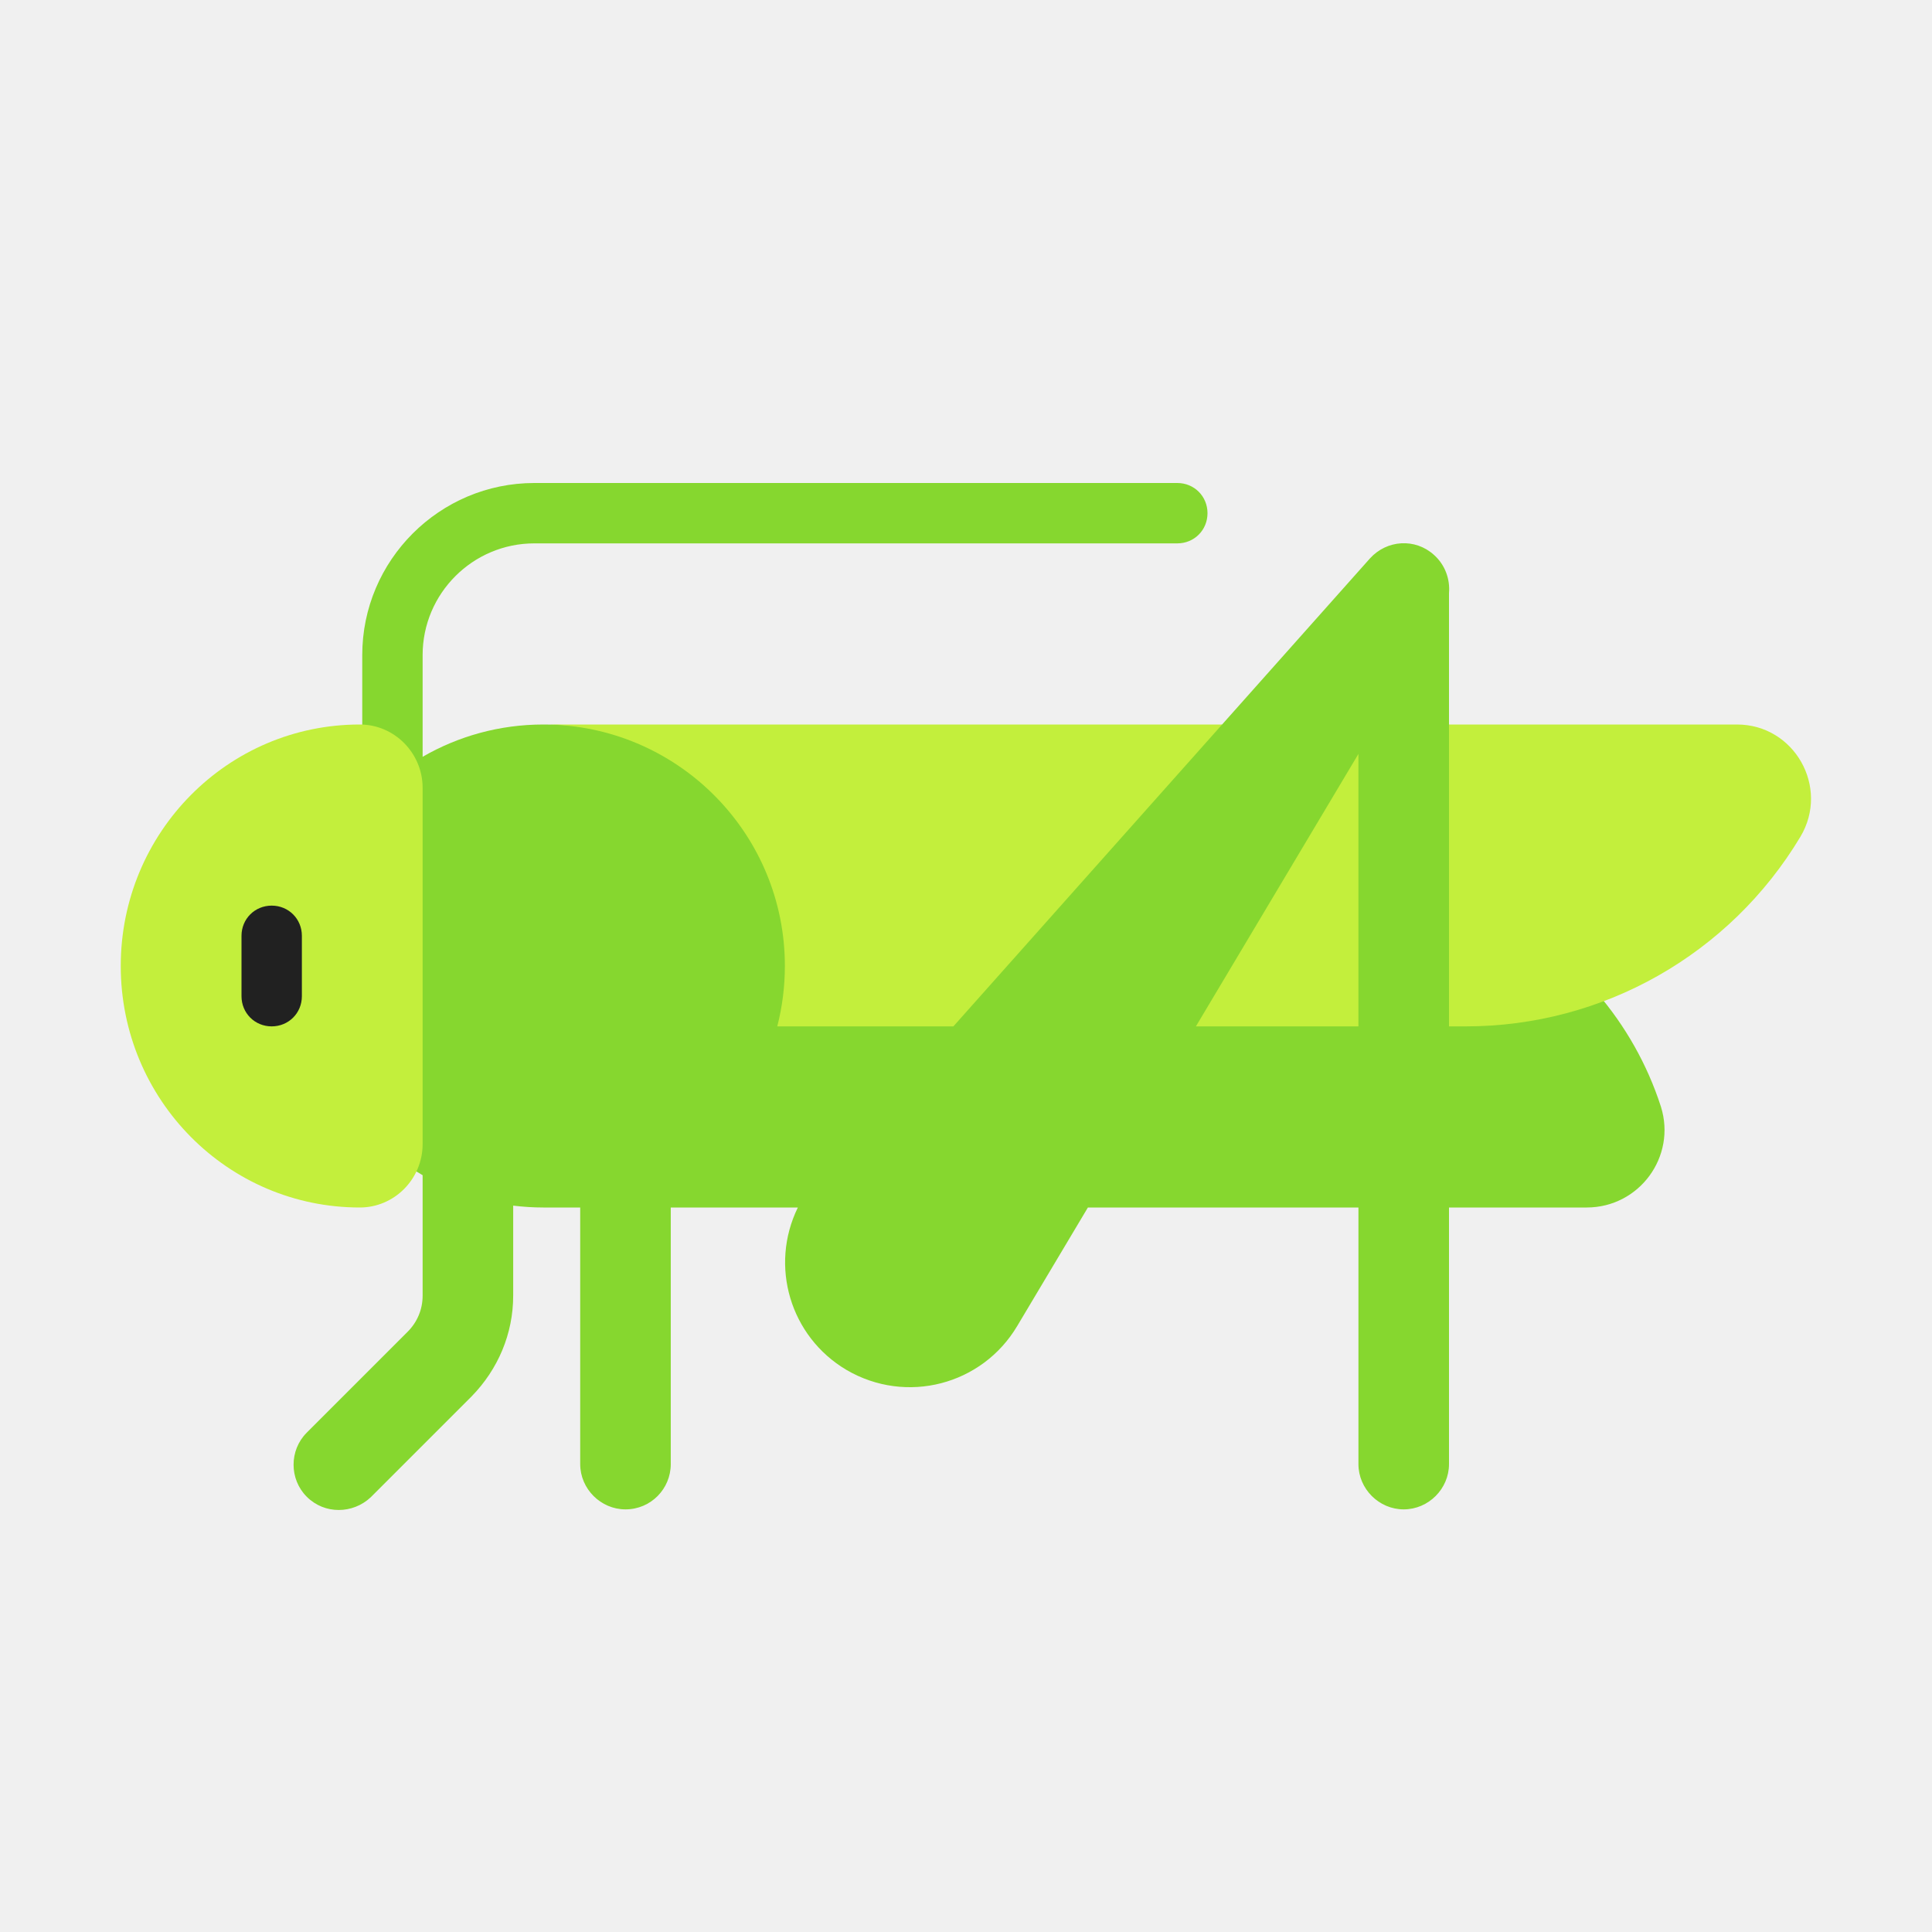
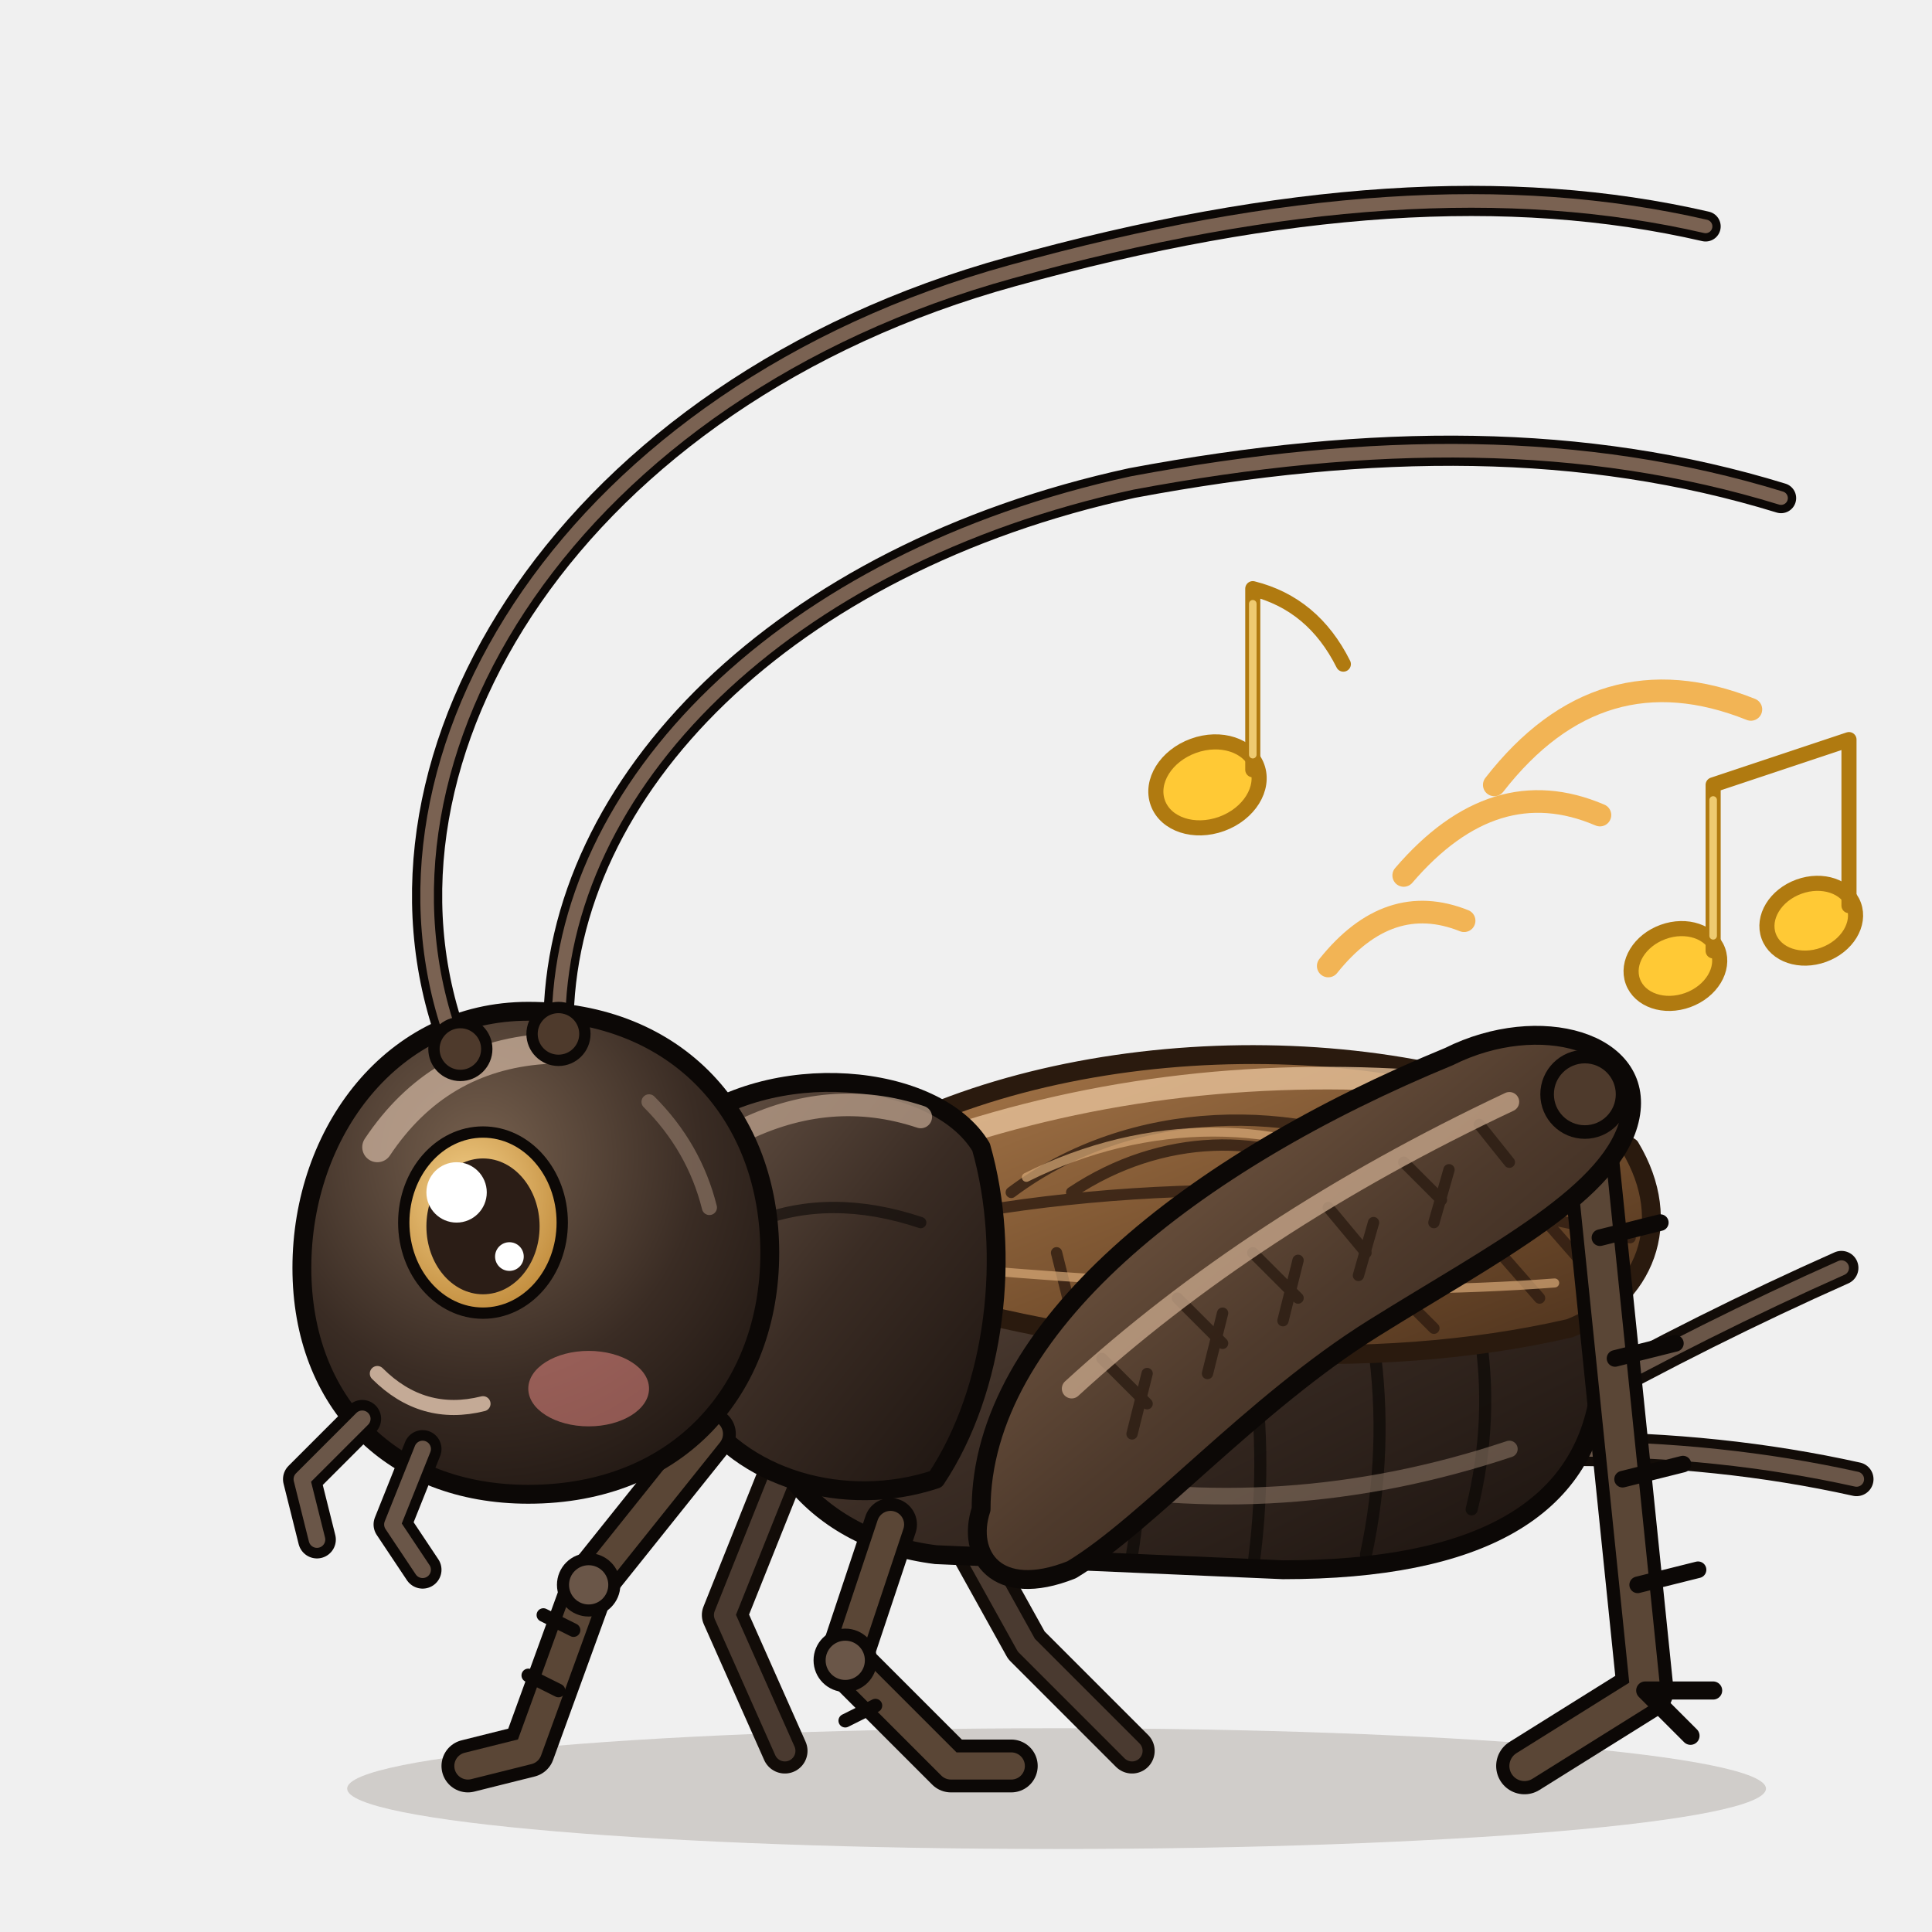
- <svg xmlns="http://www.w3.org/2000/svg" width="32" height="32" viewBox="0 0 32 32" fill="none">
-   <path d="M7 10.85V12.535C7.588 12.195 8.271 12 9 12C10.799 12 12.984 12.663 13.733 14.53H15.551L15.5 14L20.242 12L22.69 9.25C22.97 8.94 23.44 8.91 23.75 9.19C23.934 9.353 24.02 9.591 24 9.824V12L25 14.5L24.754 15.115C26.054 15.771 27.058 16.929 27.51 18.33C27.77 19.16 27.15 20 26.28 20H24V24.25C24 24.66 23.66 25 23.25 25C22.84 25 22.5 24.66 22.5 24.25V20H18.019L16.85 21.96C16.27 22.94 15.01 23.27 14.02 22.69C13.086 22.137 12.742 20.966 13.215 20H11.11V24.25C11.11 24.66 10.78 25 10.36 25C9.95 25 9.61 24.66 9.61 24.25V20L9 20C8.831 20 8.664 19.989 8.5 19.969V21.46C8.5 22.09 8.25 22.68 7.81 23.13L6.14 24.8C5.99 24.94 5.8 25.01 5.61 25.01C5.42 25.01 5.23 24.94 5.08 24.79C4.79 24.5 4.79 24.02 5.08 23.73L6.75 22.06C6.91 21.9 7 21.69 7 21.46V19.465C5.804 18.773 5 17.481 5 16C5 14.986 5.378 14.059 6 13.354V10.85C6 9.28 7.28 8 8.85 8H19.5C19.78 8 20 8.22 20 8.5C20 8.78 19.78 9 19.5 9H8.85C7.83 9 7 9.83 7 10.85Z" fill="#86D72F" />
-   <path d="M5.96 12C6.53 12 7 12.47 7 13.05V18.95C7 19.53 6.53 20 5.96 20C3.77 20 2 18.21 2 16C2 13.79 3.77 12 5.96 12Z" fill="#C3EF3C" />
-   <path d="M9.13 12H20.242L15.791 17H12.874C12.956 16.68 13 16.345 13 16C13 13.834 11.279 12.071 9.13 12.002V12Z" fill="#C3EF3C" />
-   <path d="M22.5 17H19.808L22.5 12.487V17Z" fill="#C3EF3C" />
-   <path d="M24 12V17H24.28C26.55 17 28.65 15.81 29.82 13.86C30.31 13.04 29.72 12 28.77 12H24Z" fill="#C3EF3C" />
-   <path d="M4.5 15C4.22 15 4 15.22 4 15.5V16.5C4 16.78 4.22 17 4.5 17C4.78 17 5 16.78 5 16.5V15.5C5 15.22 4.78 15 4.5 15Z" fill="#212121" />
+ <svg xmlns="http://www.w3.org/2000/svg" viewBox="0 0 256 256">
+   <defs>
+     <linearGradient id="grilo-corpo" x1="0" y1="0" x2="1" y2="1">
+       <stop offset="0" stop-color="#6a5648" />
+       <stop offset="0.5" stop-color="#3a2c24" />
+       <stop offset="1" stop-color="#1a120e" />
+     </linearGradient>
+     <radialGradient id="grilo-cabeca" cx="0.38" cy="0.3" r="0.85">
+       <stop offset="0" stop-color="#76604e" />
+       <stop offset="0.55" stop-color="#3a2c24" />
+       <stop offset="1" stop-color="#1a120e" />
+     </radialGradient>
+     <linearGradient id="grilo-asa" x1="0" y1="0" x2="1" y2="1">
+       <stop offset="0" stop-color="#a8784a" />
+       <stop offset="0.55" stop-color="#76502e" />
+       <stop offset="1" stop-color="#4a301c" />
+     </linearGradient>
+     <linearGradient id="grilo-coxa" x1="0" y1="0" x2="1" y2="1">
+       <stop offset="0" stop-color="#8a6a50" />
+       <stop offset="0.5" stop-color="#4e3a2c" />
+       <stop offset="1" stop-color="#241812" />
+     </linearGradient>
+     <radialGradient id="grilo-iris" cx="0.4" cy="0.35" r="0.7">
+       <stop offset="0" stop-color="#f4d08a" />
+       <stop offset="1" stop-color="#c08a3a" />
+     </radialGradient>
+     <clipPath id="grilo-clip-asa">
+       <path d="M118 150 C146 136 190 136 216 152 C222 162 218 172 208 176 C182 182 150 180 122 172 Z" />
+     </clipPath>
+   </defs>
+   <g id="sombra">
+     <ellipse cx="140" cy="237" rx="94" ry="8" fill="#3b2a1a" opacity="0.18" />
+   </g>
+   <g id="som" fill="none" stroke-linecap="round" stroke-linejoin="round">
+     <path d="M176 128 q8 -10 18 -6 M186 116 q12 -14 26 -8 M198 104 q14 -18 34 -10" stroke="#f2a93a" stroke-width="3" opacity="0.85" />
+     <g stroke="#b07a10" stroke-width="2">
+       <ellipse cx="160" cy="104" rx="7" ry="5.5" transform="rotate(-20 160 104)" fill="#ffc935" />
+       <path d="M166 102 L166 78 Q174 80 178 88" />
+       <ellipse cx="222" cy="128" rx="6" ry="4.8" transform="rotate(-20 222 128)" fill="#ffc935" />
+       <ellipse cx="240" cy="122" rx="6" ry="4.8" transform="rotate(-20 240 122)" fill="#ffc935" />
+       <path d="M227 126 L227 104 L245 98 L245 120" />
+     </g>
+     <path d="M166 100 L166 80 M227 124 L227 106" stroke="#ffe08a" stroke-width="1" opacity="0.8" />
+   </g>
+   <g id="patas-de-la" fill="none" stroke-linecap="round" stroke-linejoin="round">
+     <path d="M104 194 L96 214 L104 232 M126 200 L136 218 L150 232" stroke="#120c08" stroke-width="6" />
+     <path d="M104 194 L96 214 L104 232 M126 200 L136 218 L150 232" stroke="#4a3a30" stroke-width="2.8" />
+   </g>
+   <g id="cercos" fill="none" stroke-linecap="round">
+     <path d="M208 186 Q226 176 244 168 M208 192 Q228 192 246 196" stroke="#120c08" stroke-width="4.5" />
+     <path d="M208 186 Q226 176 244 168 M208 192 Q228 192 246 196" stroke="#6a5648" stroke-width="2" />
+   </g>
+   <g id="corpo" stroke-linejoin="round" stroke-linecap="round">
+     <path d="M100 176 C104 156 134 150 170 152 C200 154 214 168 212 184 C210 200 196 208 170 208 L124 206 C108 204 98 192 100 176 Z" fill="url(#grilo-corpo)" stroke="#0c0806" stroke-width="2.5" />
+     <path d="M150 182 q2 12 0 24 M166 180 q2 14 0 28 M182 178 q2 14 -1 28 M196 176 q2 12 -1 24" fill="none" stroke="#0c0806" stroke-width="1.6" opacity="0.7" />
+     <path d="M140 196 Q170 202 200 192" fill="none" stroke="#8a7464" stroke-width="2.2" opacity="0.6" />
+     <path d="M118 150 C146 136 190 136 216 152 C222 162 218 172 208 176 C182 182 150 180 122 172 Z" fill="url(#grilo-asa)" stroke="#2a1a0e" stroke-width="2.5" />
+     <g clip-path="url(#grilo-clip-asa)" fill="none" stroke="#2e1c10" stroke-width="1.5" opacity="0.8">
+       <path d="M122 162 C150 156 186 156 216 164" />
+       <path d="M134 158 C150 146 172 146 188 154 M142 158 C154 150 168 150 178 156 M152 168 C162 160 176 160 186 166" />
+       <path d="M190 156 L204 172 M198 154 L212 170 M182 168 l8 8 M160 170 l4 8 M140 166 l2 8" />
+     </g>
+     <g clip-path="url(#grilo-clip-asa)" fill="none" stroke="#d8aa78" stroke-width="1.2" opacity="0.7">
+       <path d="M136 156 C152 148 170 148 184 156 M126 168 C150 170 180 172 206 170" />
+     </g>
+     <path d="M128 150 Q160 140 196 144" fill="none" stroke="#e6c098" stroke-width="3" opacity="0.8" />
+     <path d="M90 150 C102 140 124 142 130 152 C134 166 132 184 124 196 C112 200 98 196 92 186 C88 174 88 160 90 150 Z" fill="url(#grilo-corpo)" stroke="#0c0806" stroke-width="2.5" />
+     <path d="M98 150 Q110 144 122 148" fill="none" stroke="#b49a86" stroke-width="3" opacity="0.8" />
+     <path d="M100 162 Q110 158 122 162" fill="none" stroke="#0c0806" stroke-width="1.5" opacity="0.6" />
+   </g>
+   <g id="perna-saltadora" stroke-linejoin="round" stroke-linecap="round">
+     <path d="M210 146 L218 224 L202 234" fill="none" stroke="#0c0806" stroke-width="7.5" />
+     <path d="M210 146 L218 224 L202 234" fill="none" stroke="#5a4636" stroke-width="4" />
+     <path d="M212 164 l8 -2 M214 180 l8 -2 M215 196 l8 -2 M217 210 l8 -2" fill="none" stroke="#0c0806" stroke-width="2.2" />
+     <path d="M218 224 l6 6 M218 224 l9 0" fill="none" stroke="#0c0806" stroke-width="2.4" />
+     <path d="M130 200 C130 176 158 154 192 140 C204 134 218 138 216 148 C214 158 198 166 182 176 C166 186 152 202 142 208 C132 212 128 206 130 200 Z" fill="url(#grilo-coxa)" stroke="#0c0806" stroke-width="2.5" />
+     <g fill="none" stroke="#2a1c12" stroke-width="1.5" opacity="0.8" transform="translate(0 -6)">
+       <path d="M146 186 l6 6 M156 178 l6 6 M166 172 l6 6 M176 166 l5 6 M186 160 l5 5 M196 155 l4 5" />
+       <path d="M150 196 l2 -8 M160 188 l2 -8 M170 181 l2 -8 M180 175 l2 -7 M190 168 l2 -7" />
+     </g>
+     <path d="M142 184 Q166 162 200 146" fill="none" stroke="#c4a488" stroke-width="2.6" opacity="0.8" />
+     <circle cx="210" cy="145" r="5" fill="#4e3a2c" stroke="#0c0806" stroke-width="1.8" />
+   </g>
+   <g id="patas-de-ca" fill="none" stroke-linecap="round" stroke-linejoin="round">
+     <path d="M94 190 L78 210 L70 232 L62 234 M118 202 L112 220 L126 234 L134 234" stroke="#0c0806" stroke-width="7" />
+     <path d="M94 190 L78 210 L70 232 L62 234 M118 202 L112 220 L126 234 L134 234" stroke="#5a4636" stroke-width="3.6" />
+     <path d="M76 216 l-4 -2 M74 224 l-4 -2 M116 226 l-4 2" stroke="#0c0806" stroke-width="1.8" />
+     <circle cx="78" cy="210" r="3.4" fill="#6a5648" stroke="#0c0806" stroke-width="1.6" />
+     <circle cx="112" cy="220" r="3.4" fill="#6a5648" stroke="#0c0806" stroke-width="1.6" />
+   </g>
+   <g id="cabeca" stroke-linejoin="round" stroke-linecap="round">
+     <path d="M70 134 C90 134 102 148 102 166 C102 184 90 198 70 198 C52 198 40 186 40 168 C40 150 52 134 70 134 Z" fill="url(#grilo-cabeca)" stroke="#0c0806" stroke-width="2.5" />
+     <path d="M50 152 Q58 140 72 139" fill="none" stroke="#c4aa96" stroke-width="4" opacity="0.8" />
+     <path d="M86 146 q6 6 8 14" fill="none" stroke="#8a7464" stroke-width="2" opacity="0.7" />
+     <path d="M48 188 L40 196 L42 204 M56 192 L52 202 L56 208" fill="none" stroke="#0c0806" stroke-width="5" />
+     <path d="M48 188 L40 196 L42 204 M56 192 L52 202 L56 208" fill="none" stroke="#6a5648" stroke-width="2.2" />
+     <path d="M50 182 Q56 188 64 186" fill="none" stroke="#c4aa96" stroke-width="2" />
+     <ellipse cx="78" cy="184" rx="8" ry="5" fill="#f4908a" opacity="0.5" />
+   </g>
+   <g id="olhos">
+     <ellipse cx="64" cy="162" rx="10.5" ry="12" fill="url(#grilo-iris)" stroke="#0c0806" stroke-width="1.5" />
+     <ellipse cx="64" cy="162.5" rx="7.5" ry="9" fill="#2b1d16" />
+     <circle cx="60.5" cy="158" r="4" fill="#fff" />
+     <circle cx="67.5" cy="166.5" r="1.9" fill="#fff" />
+   </g>
+   <g id="antenas" fill="none" stroke-linecap="round">
+     <path d="M60 138 C46 100 76 52 134 36 C170 26 200 24 226 30" stroke="#0c0806" stroke-width="4" />
+     <path d="M60 138 C46 100 76 52 134 36 C170 26 200 24 226 30" stroke="#7a6252" stroke-width="1.8" />
+     <path d="M74 136 C74 104 104 74 150 64 C182 58 210 58 236 66" stroke="#0c0806" stroke-width="4" />
+     <path d="M74 136 C74 104 104 74 150 64 C182 58 210 58 236 66" stroke="#7a6252" stroke-width="1.8" />
+     <circle cx="61" cy="139" r="3.5" fill="#4e3a2c" stroke="#0c0806" stroke-width="1.5" />
+     <circle cx="74" cy="137" r="3.5" fill="#4e3a2c" stroke="#0c0806" stroke-width="1.5" />
+   </g>
</svg>
